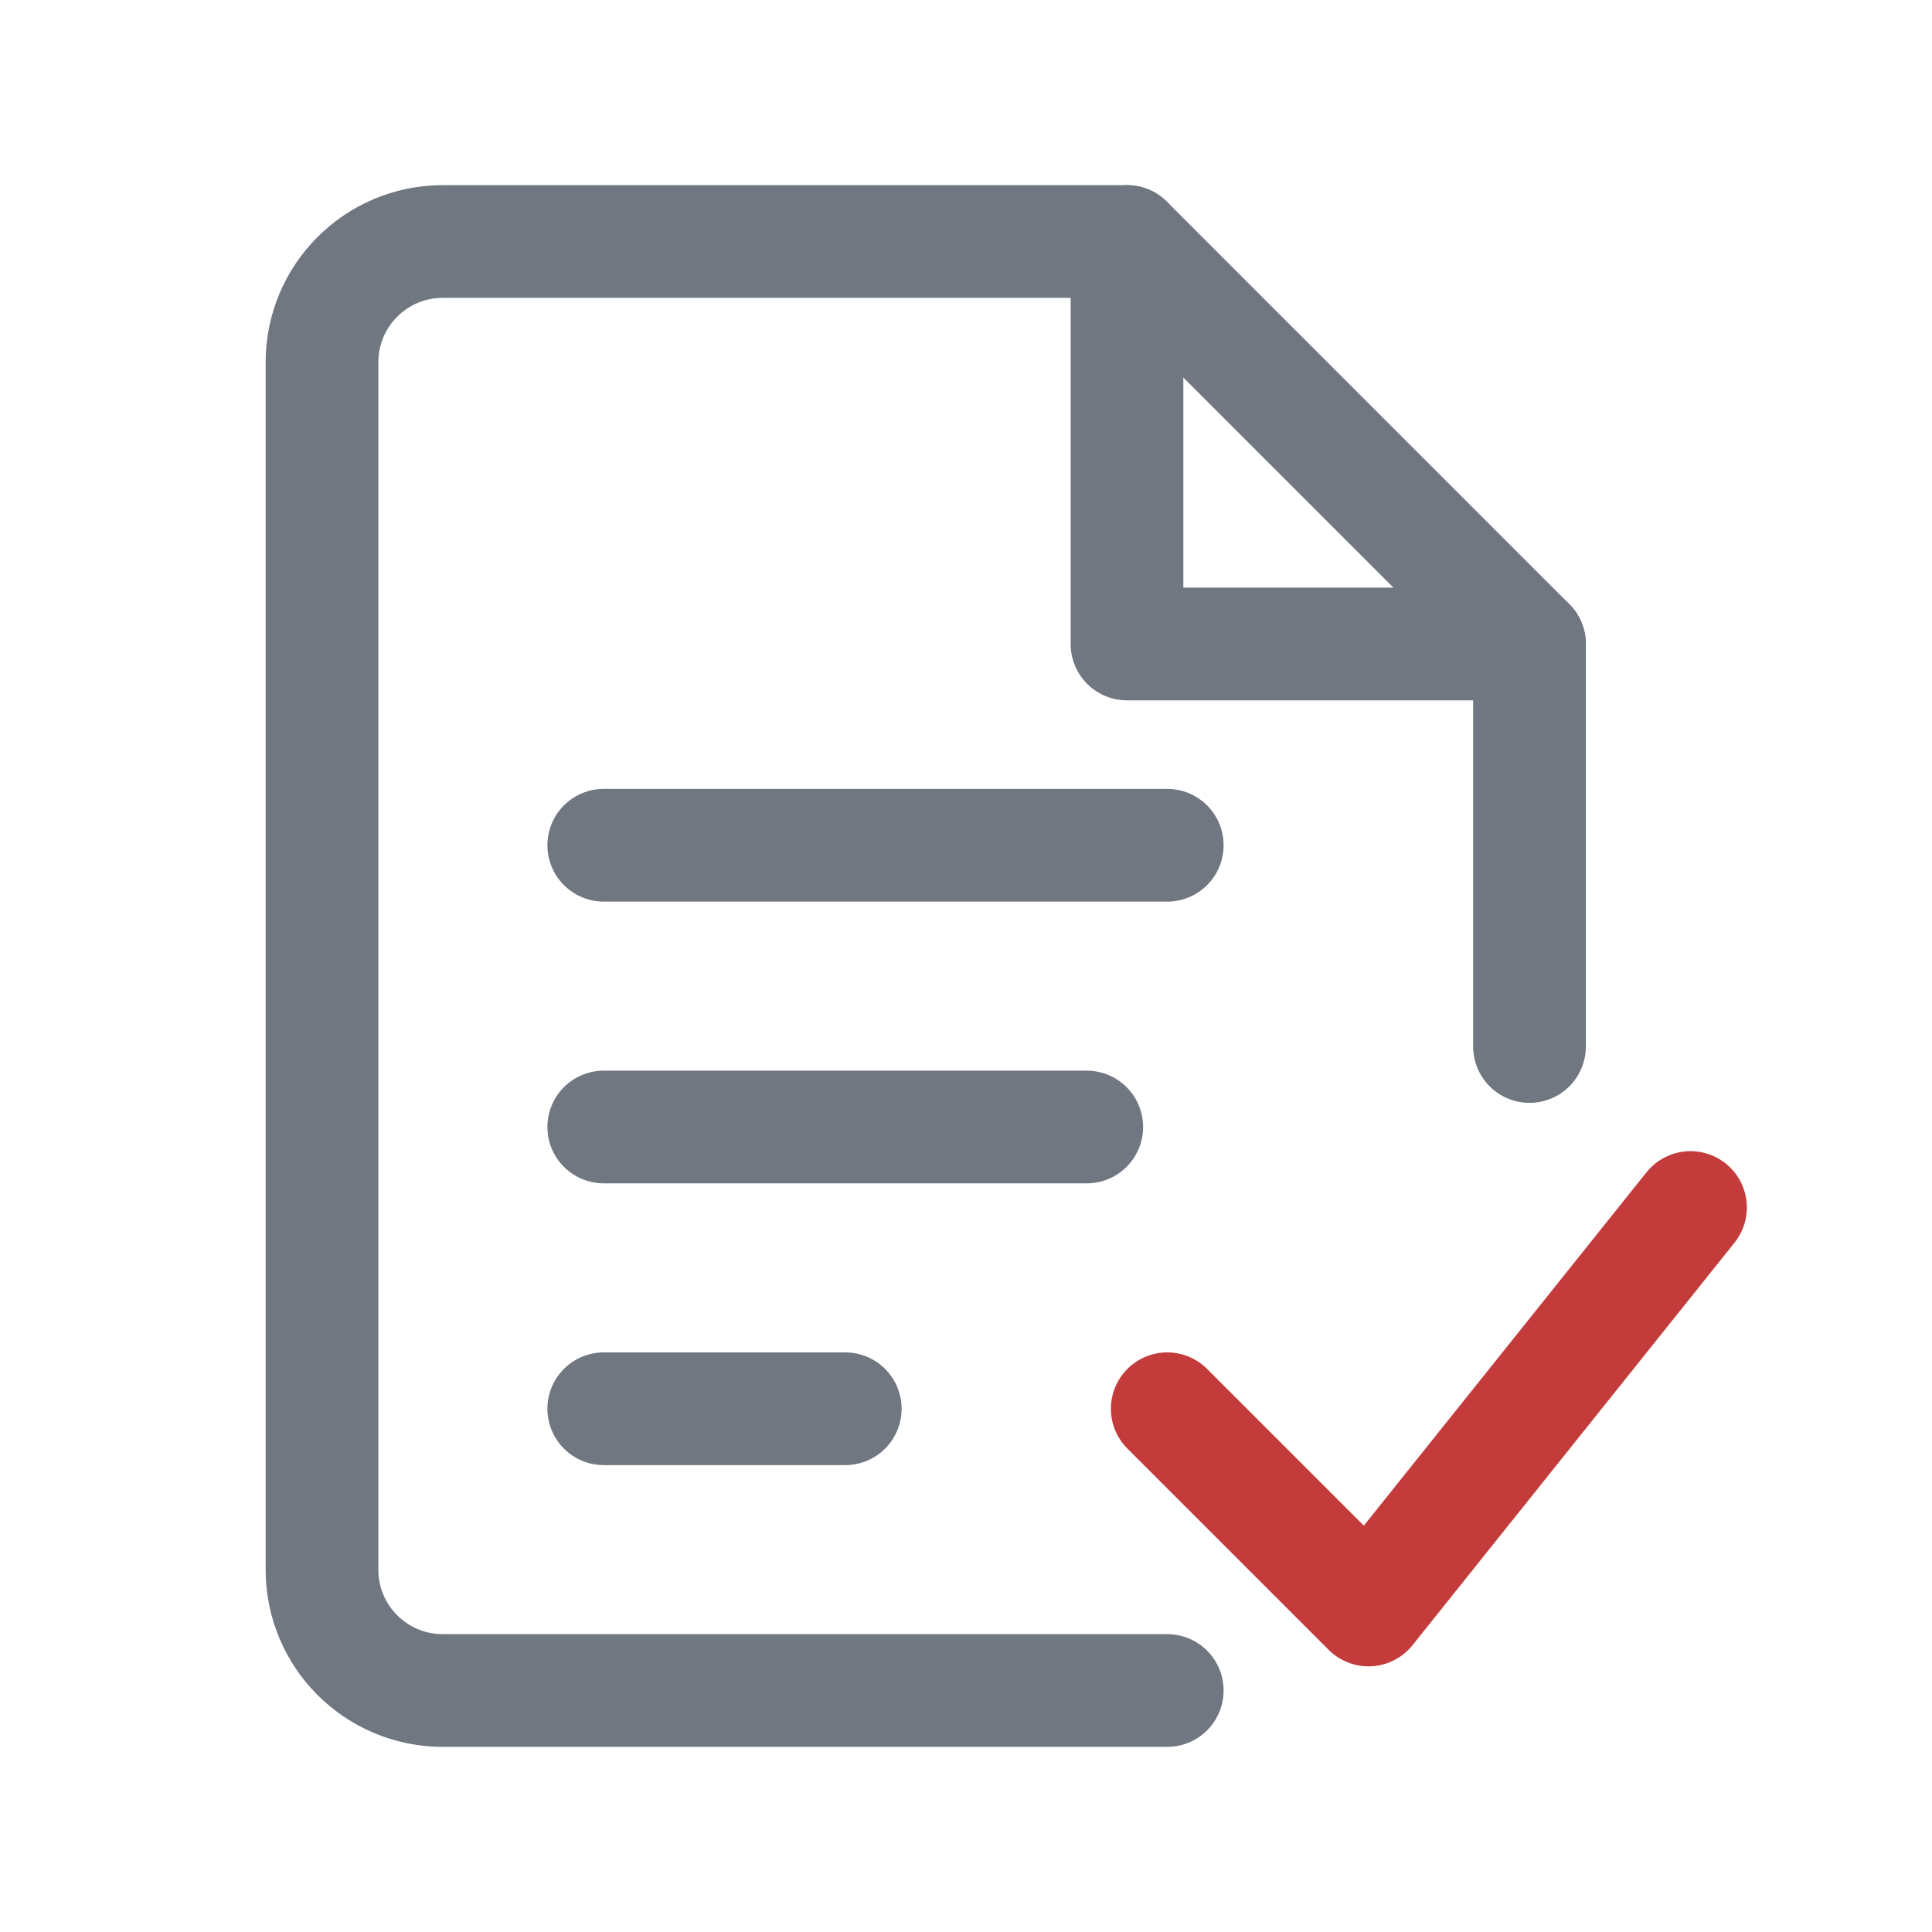
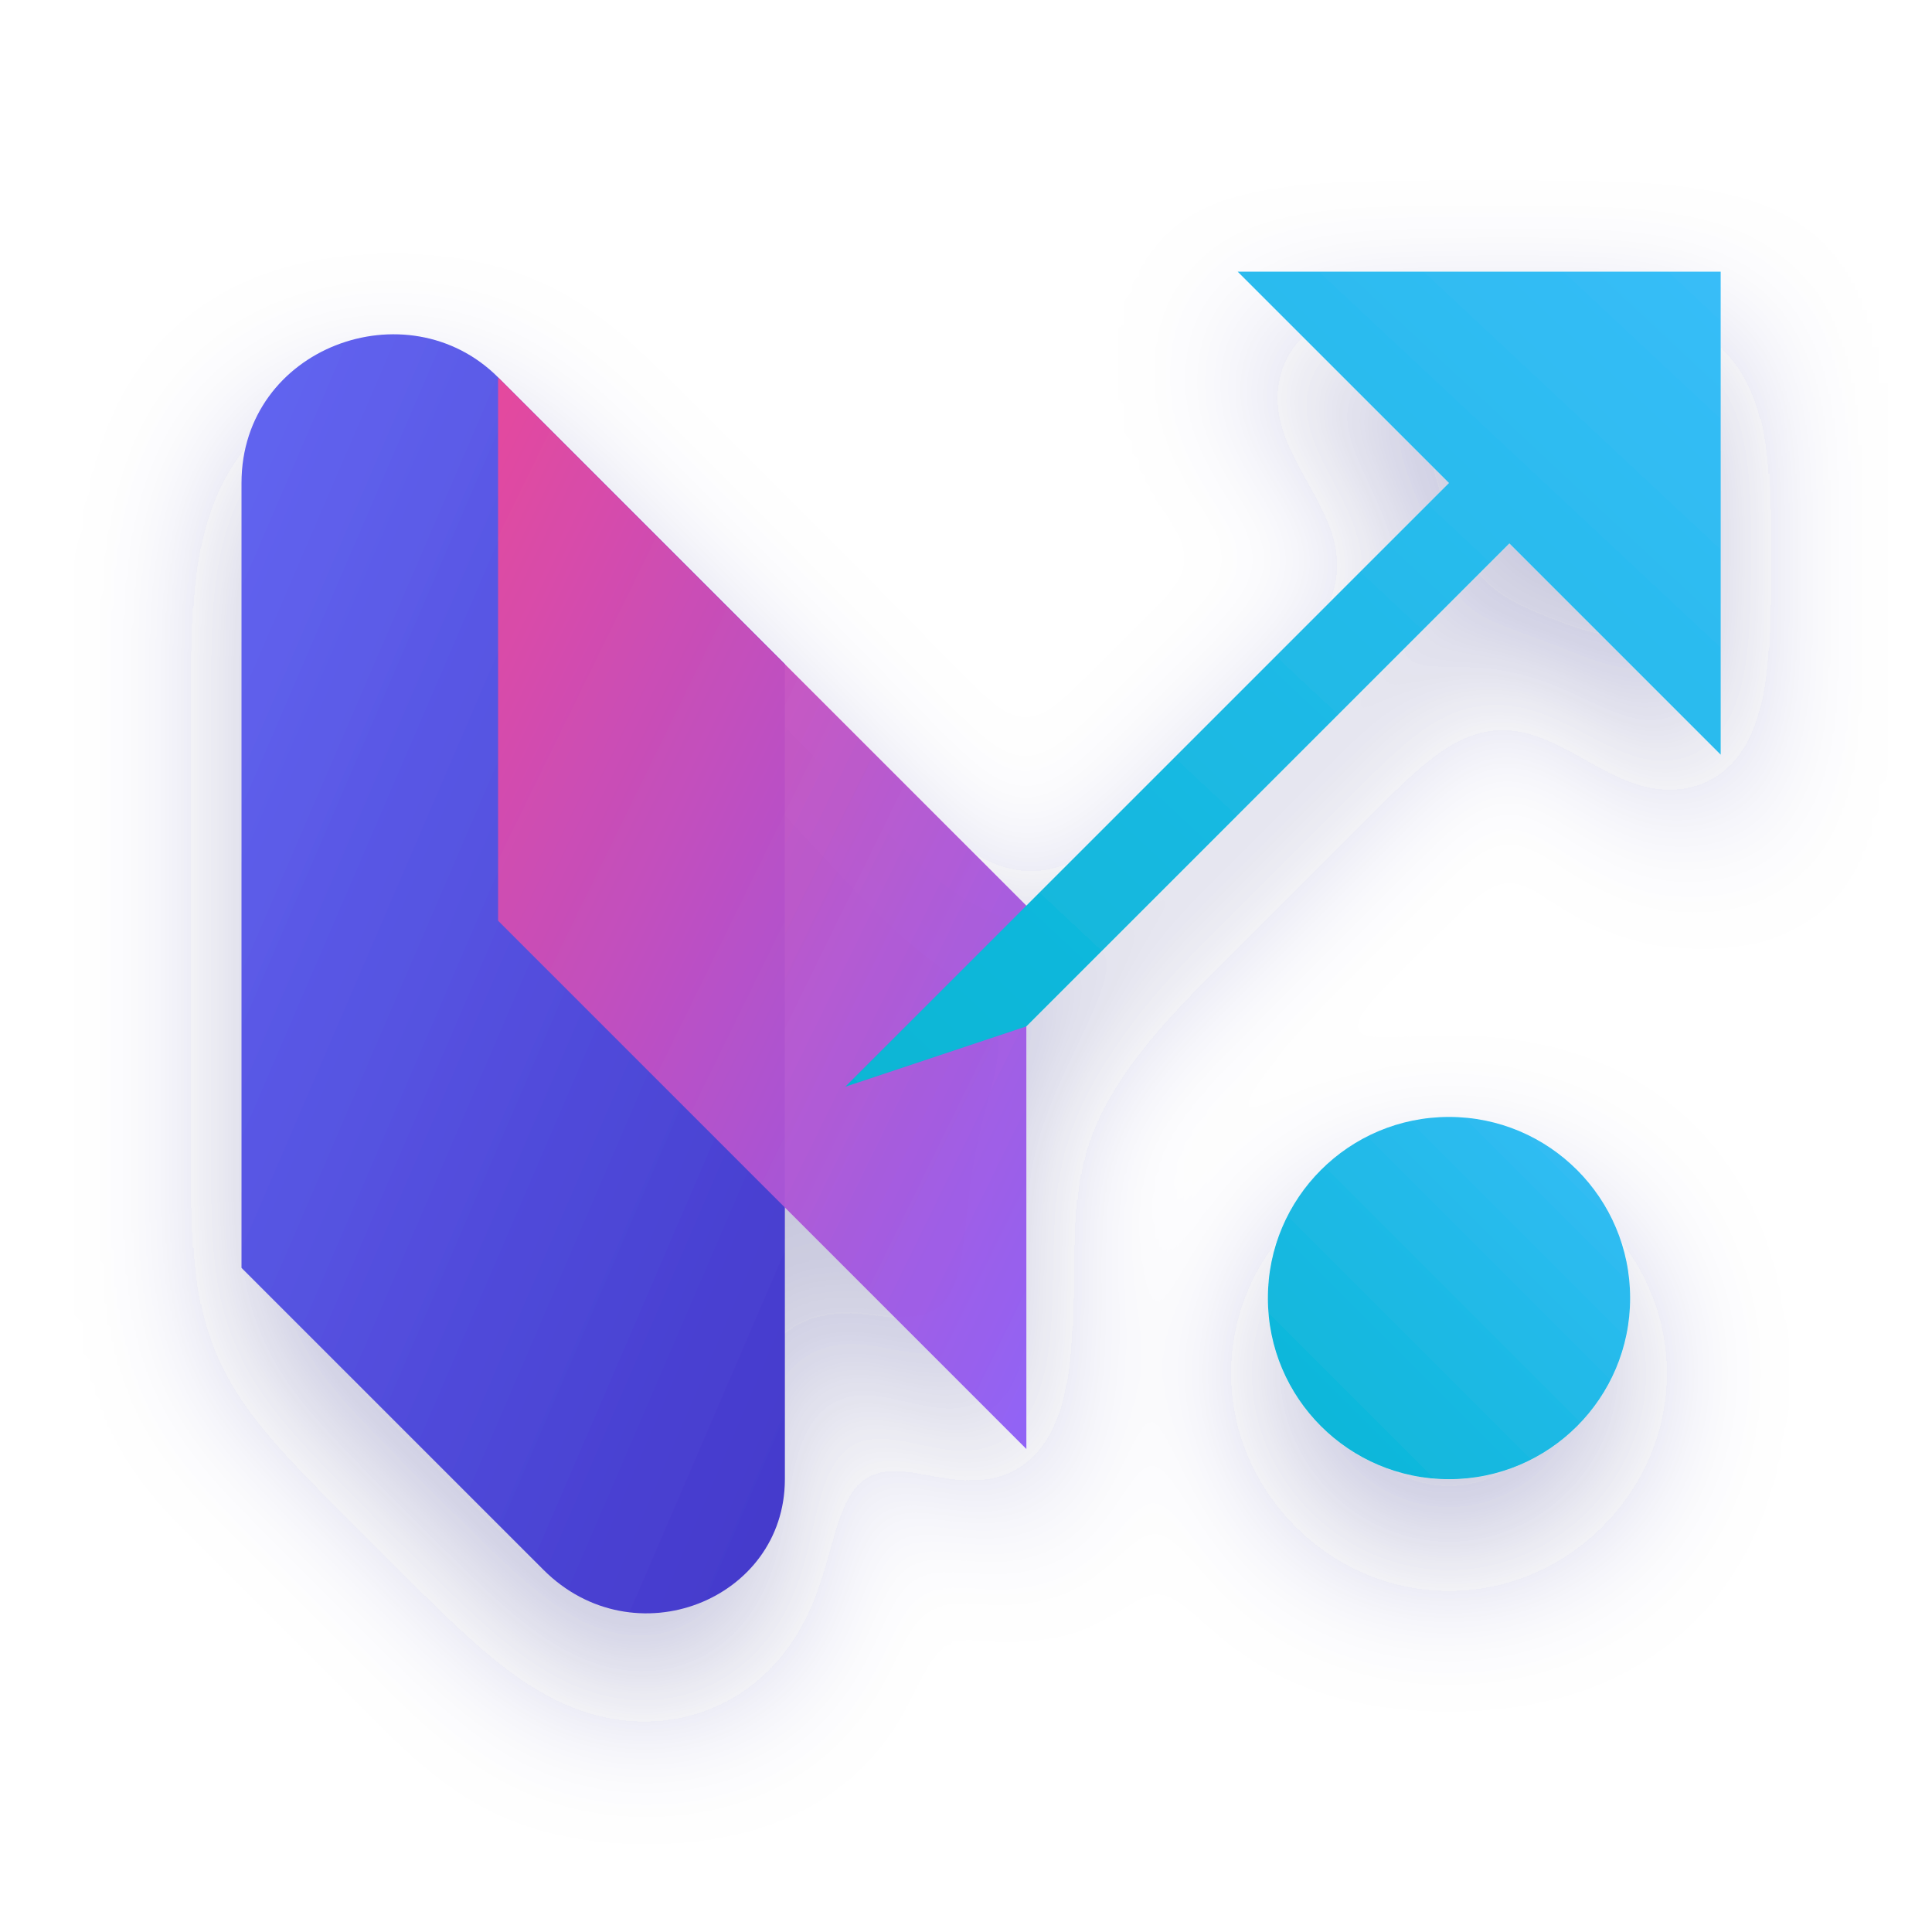
- <svg xmlns="http://www.w3.org/2000/svg" viewBox="0 0 24 24" fill="none" role="img" aria-labelledby="title">
-   <style>.outline{stroke:#707780}.accent{stroke:#c43b3b}@media(prefers-color-scheme:dark){.outline{stroke:#b8bdc6}.accent{stroke:#ef8888}}</style>
-   <g stroke-width="1.4" stroke-linecap="round" stroke-linejoin="round">
-     <path class="outline" d="M14.5 21H5.5A1.5 1.5 0 0 1 4 19.5v-15A1.5 1.5 0 0 1 5.5 3H14l5 5v5" />
-     <path class="outline" d="M14 3v5h5M7.5 10.5h7M7.5 14h6M7.5 17.5h3" />
-     <path class="accent" d="m14.5 17.5 2.5 2.5 4-5" />
+ <svg xmlns="http://www.w3.org/2000/svg" viewBox="0 0 128 128" width="100%" height="100%">
+   <defs>
+     <linearGradient id="wingLeft" x1="0%" y1="0%" x2="100%" y2="100%">
+       <stop offset="0%" stop-color="#6366F1" />
+       <stop offset="100%" stop-color="#4338CA" />
+     </linearGradient>
+     <linearGradient id="wingCenter" x1="0%" y1="0%" x2="100%" y2="100%">
+       <stop offset="0%" stop-color="#EC4899" />
+       <stop offset="100%" stop-color="#8B5CF6" />
+     </linearGradient>
+     <linearGradient id="wingRight" x1="0%" y1="100%" x2="100%" y2="0%">
+       <stop offset="0%" stop-color="#06B6D4" />
+       <stop offset="100%" stop-color="#38BDF8" />
+     </linearGradient>
+     <filter id="softGlow3" x="-20%" y="-20%" width="140%" height="140%">
+       <feDropShadow dx="0" dy="5" stdDeviation="5" flood-color="#312E81" flood-opacity="0.28" />
+     </filter>
+   </defs>
+   <g filter="url(#softGlow3)">
+     <path d="M 16 32 C 16 23 27 19 33 25 L 52 44 L 52 98 C 52 106 42 110 36 104 L 16 84 Z" fill="url(#wingLeft)" />
+     <path d="M 33 25 L 68 60 L 68 96 L 33 61 Z" fill="url(#wingCenter)" opacity="0.95" />
+     <path d="M 56 72 L 96 32 L 82 18 L 114 18 L 114 50 L 100 36 L 68 68 Z" fill="url(#wingRight)" />
+     <circle cx="96" cy="86" r="12" fill="url(#wingRight)" />
  </g>
</svg>
